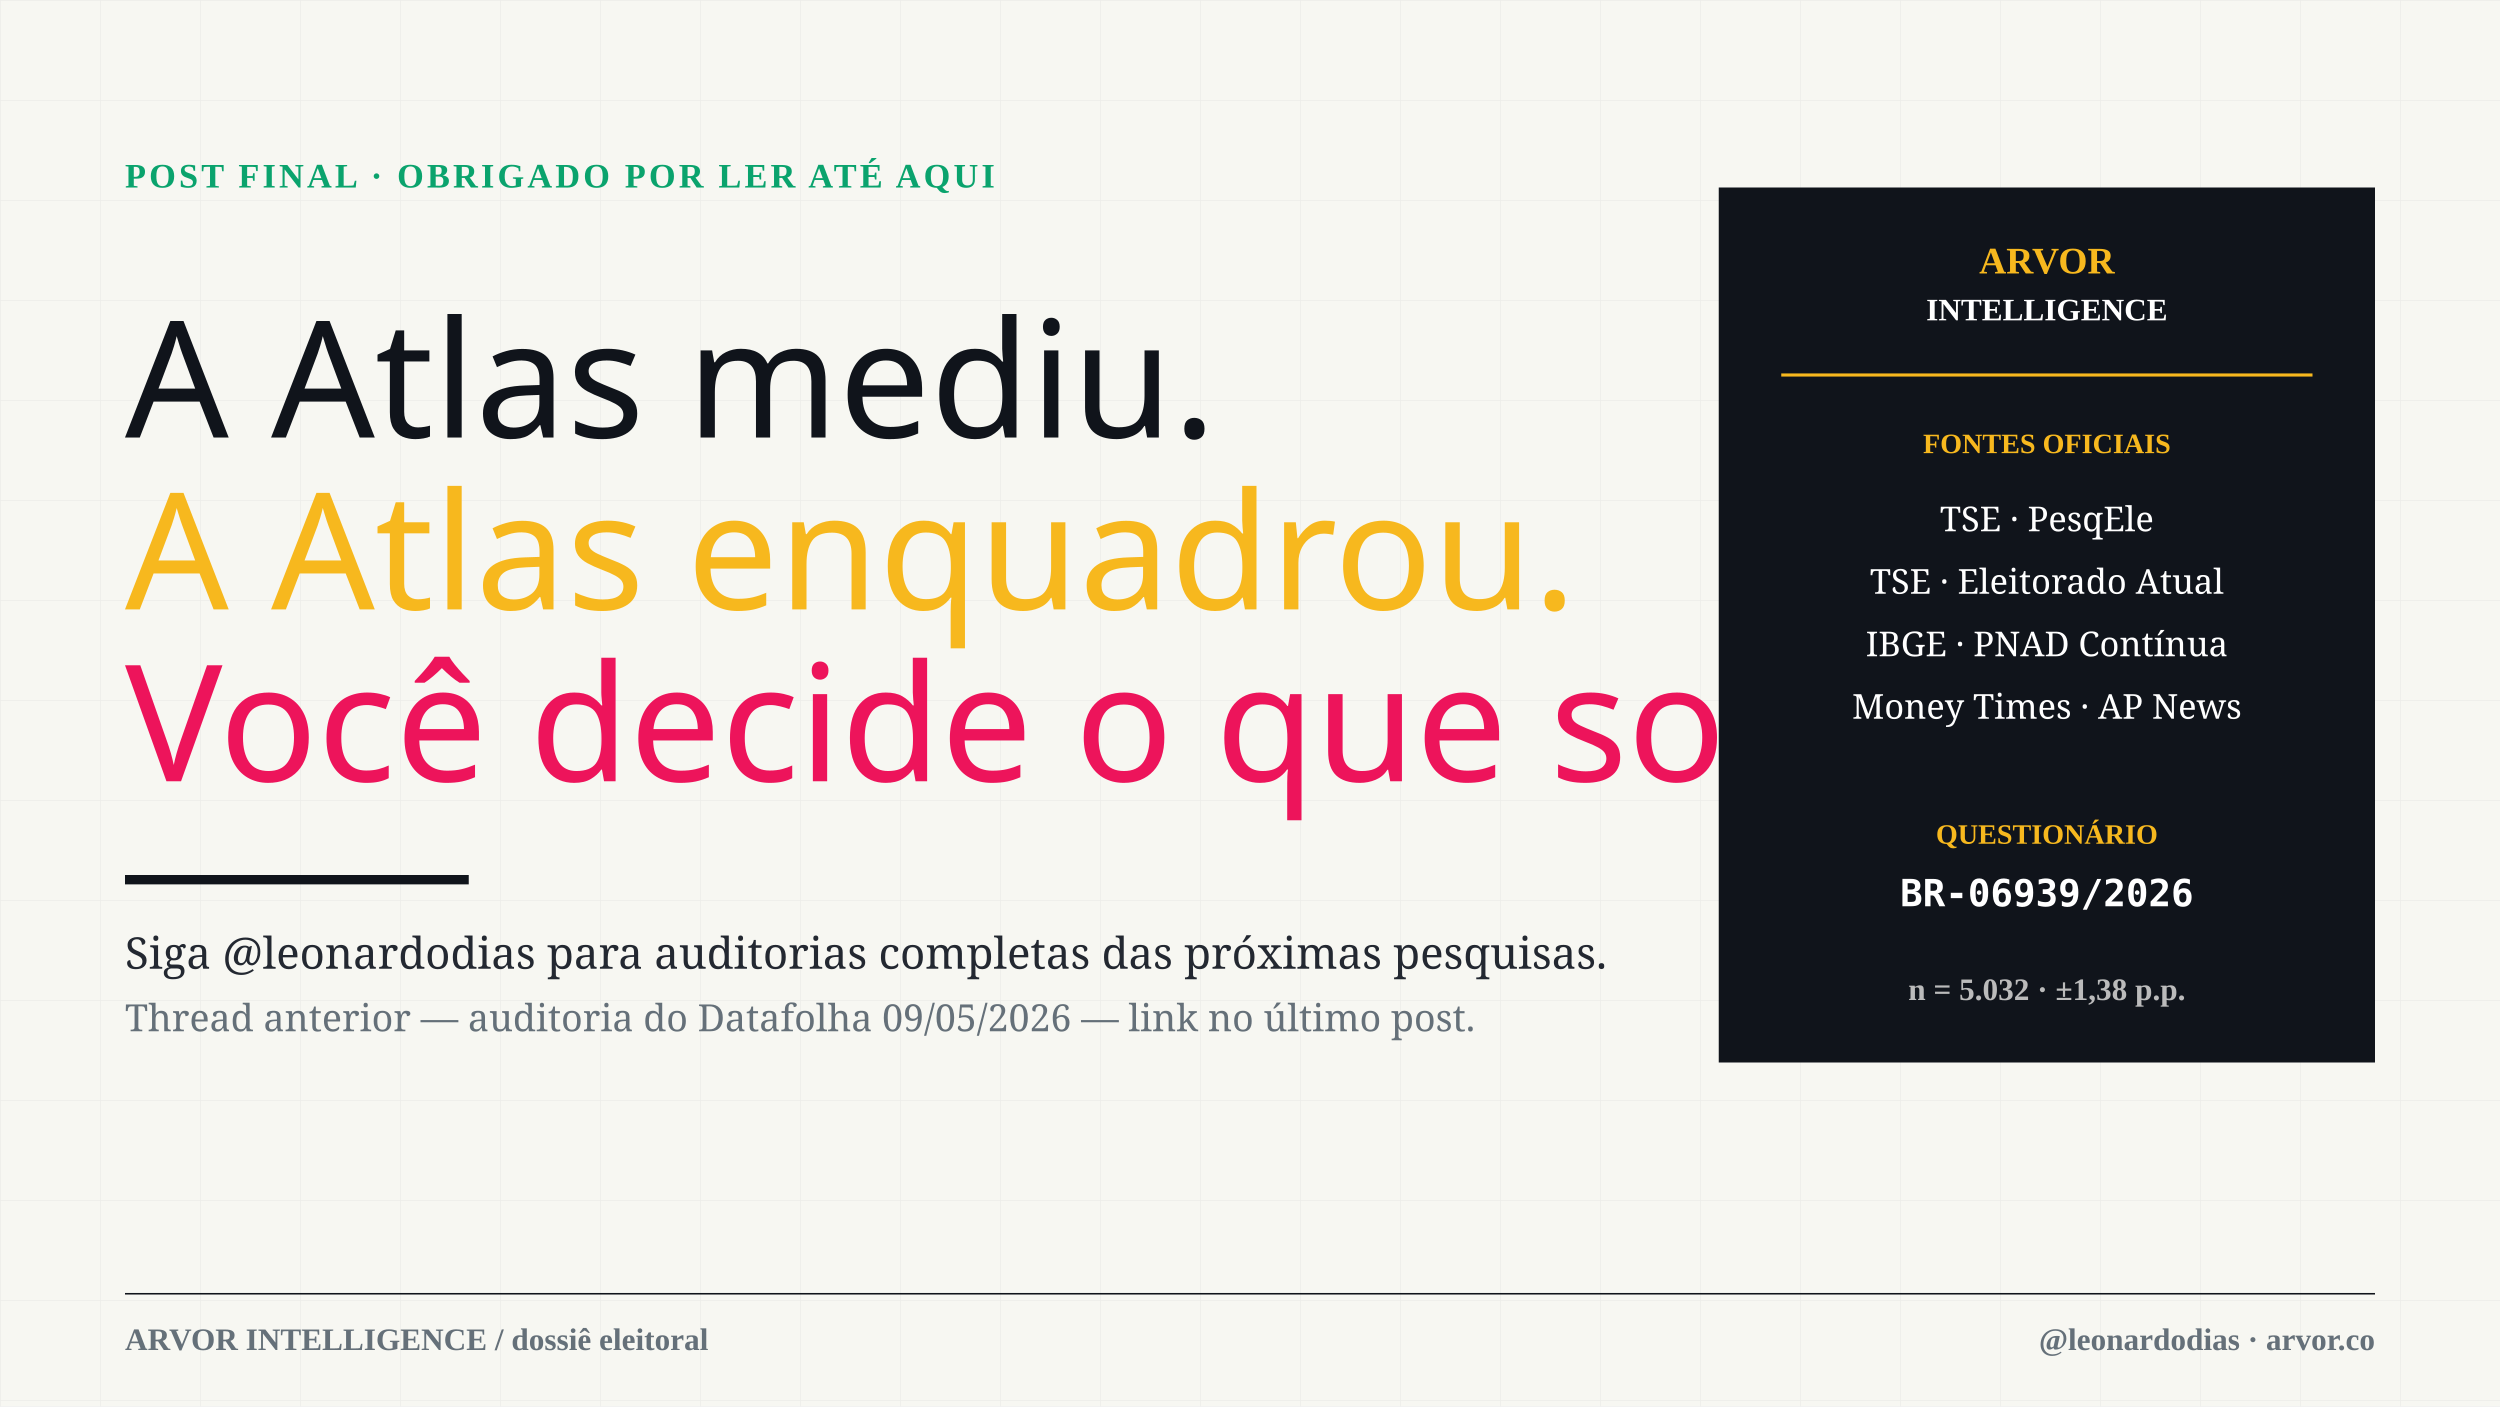
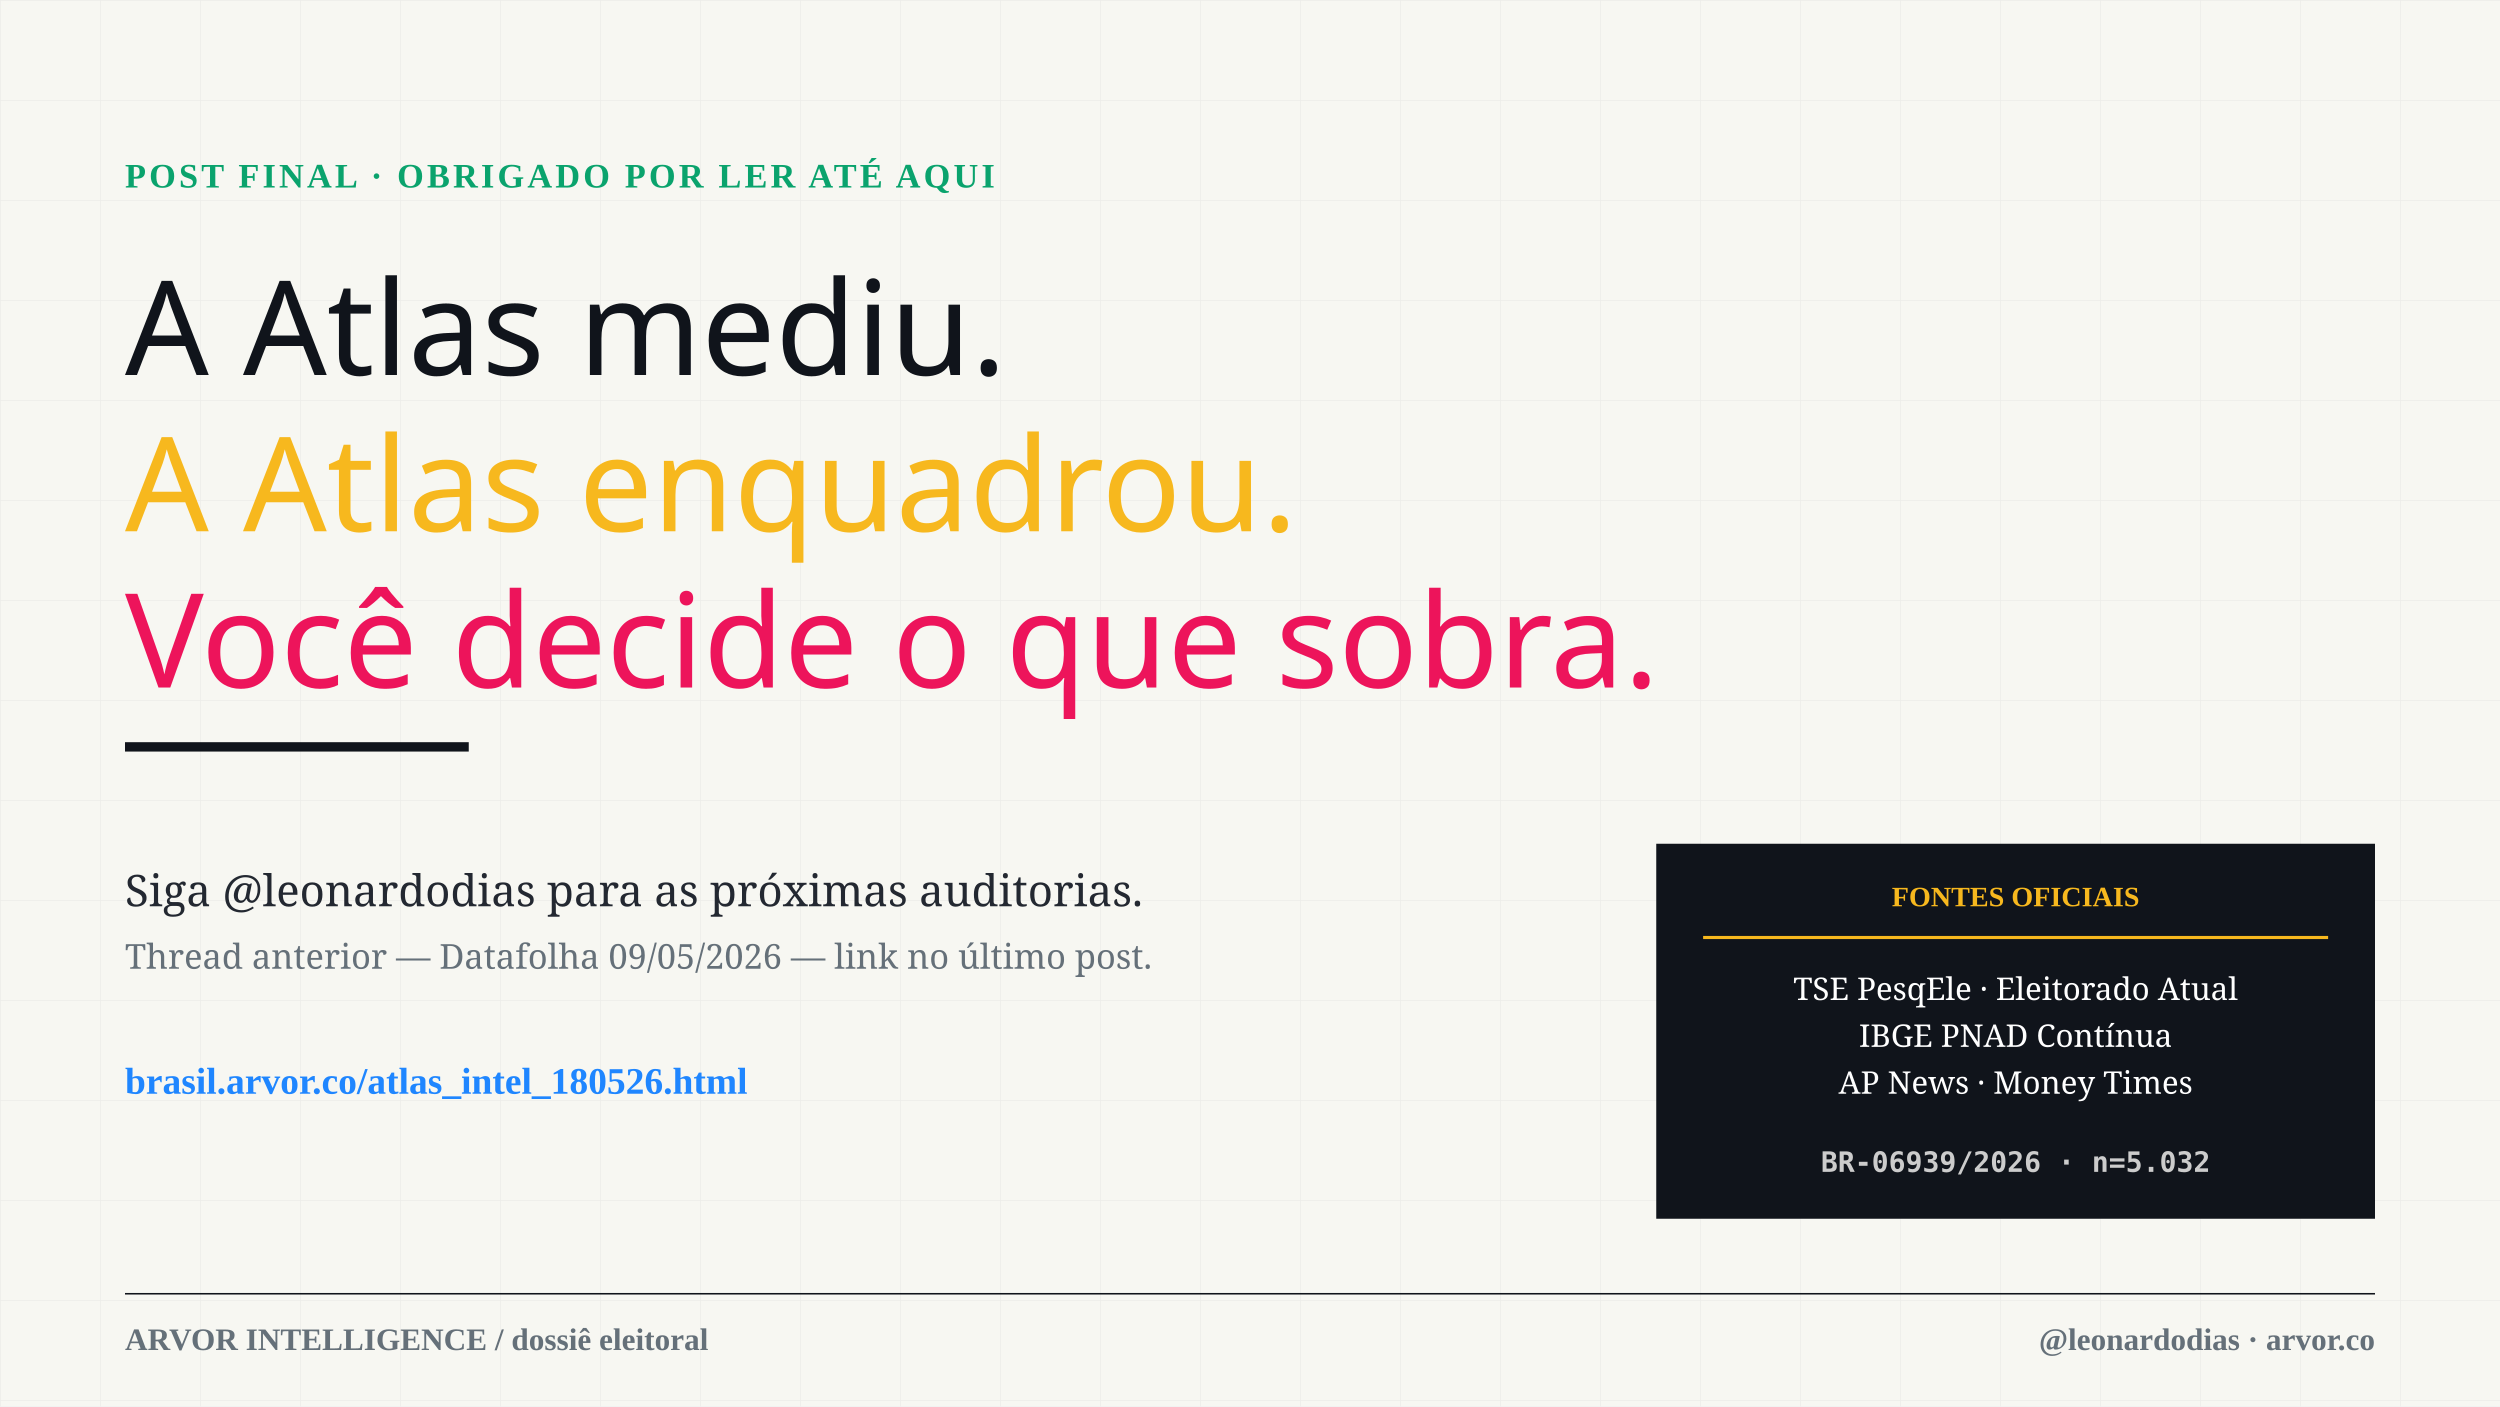
<svg xmlns="http://www.w3.org/2000/svg" viewBox="0 0 1600 900">
  <defs>
    <pattern id="grid" width="64" height="64" patternUnits="userSpaceOnUse">
      <path d="M 64 0 L 0 0 0 64" fill="none" stroke="#10141b" stroke-opacity="0.04" stroke-width="1" />
    </pattern>
  </defs>
  <rect width="1600" height="900" fill="#f7f7f2" />
  <rect width="1600" height="900" fill="url(#grid)" />
  <text x="80" y="120" font-family="Source Sans 3, Helvetica, sans-serif" font-weight="800" font-size="22" letter-spacing="2" fill="#0aa36d" text-transform="uppercase">POST FINAL · OBRIGADO POR LER ATÉ AQUI</text>
-   <text x="80" y="280" font-family="Archivo Black, Impact, sans-serif" font-size="104" fill="#10141b" text-anchor="start">A Atlas mediu.</text>
-   <text x="80" y="390" font-family="Archivo Black, Impact, sans-serif" font-size="104" fill="#f7b81e" text-anchor="start">A Atlas enquadrou.</text>
-   <text x="80" y="500" font-family="Archivo Black, Impact, sans-serif" font-size="104" fill="#ed145b" text-anchor="start">Você decide o que sobra.</text>
-   <rect x="80" y="560" width="220" height="6" fill="#10141b" />
-   <text x="80" y="620" font-family="Libre Baskerville, Georgia, serif" font-weight="400" font-size="28" fill="#232831" text-anchor="start">Siga @leonardodias para auditorias completas das próximas pesquisas.</text>
-   <text x="80" y="660" font-family="Libre Baskerville, Georgia, serif" font-weight="400" font-size="24" fill="#657079" text-anchor="start">Thread anterior — auditoria do Datafolha 09/05/2026 — link no último post.</text>
-   <rect x="1100" y="120" width="420" height="560" fill="#10141b" />
-   <text x="1310" y="175" font-family="Source Sans 3, Helvetica, sans-serif" font-weight="800" font-size="24" fill="#f7b81e" text-anchor="middle">ARVOR</text>
-   <text x="1310" y="205" font-family="Source Sans 3, Helvetica, sans-serif" font-weight="800" font-size="20" fill="#ffffff" text-anchor="middle">INTELLIGENCE</text>
-   <line x1="1140" y1="240" x2="1480" y2="240" stroke="#f7b81e" stroke-width="2" />
-   <text x="1310" y="290" font-family="Source Sans 3, Helvetica, sans-serif" font-weight="800" font-size="18" fill="#f7b81e" text-anchor="middle">FONTES OFICIAIS</text>
-   <text x="1310" y="340" font-family="Libre Baskerville, Georgia, serif" font-weight="400" font-size="22" fill="#ffffff" text-anchor="middle">TSE · PesqEle</text>
-   <text x="1310" y="380" font-family="Libre Baskerville, Georgia, serif" font-weight="400" font-size="22" fill="#ffffff" text-anchor="middle">TSE · Eleitorado Atual</text>
-   <text x="1310" y="420" font-family="Libre Baskerville, Georgia, serif" font-weight="400" font-size="22" fill="#ffffff" text-anchor="middle">IBGE · PNAD Contínua</text>
-   <text x="1310" y="460" font-family="Libre Baskerville, Georgia, serif" font-weight="400" font-size="22" fill="#ffffff" text-anchor="middle">Money Times · AP News</text>
-   <text x="1310" y="540" font-family="Source Sans 3, Helvetica, sans-serif" font-weight="800" font-size="18" fill="#f7b81e" text-anchor="middle">QUESTIONÁRIO</text>
-   <text x="1310" y="580" font-family="Spline Sans Mono, ui-monospace, monospace" font-weight="600" font-size="24" fill="#ffffff" text-anchor="middle">BR-06939/2026</text>
-   <text x="1310" y="640" font-family="Source Sans 3, Helvetica, sans-serif" font-weight="600" font-size="20" fill="#bbb" text-anchor="middle">n = 5.032 · ±1,38 p.p.</text>
+   <text x="80" y="240" font-family="Archivo Black, Impact, sans-serif" font-size="84" fill="#10141b" text-anchor="start">A Atlas mediu.</text>
+   <text x="80" y="340" font-family="Archivo Black, Impact, sans-serif" font-size="84" fill="#f7b81e" text-anchor="start">A Atlas enquadrou.</text>
+   <text x="80" y="440" font-family="Archivo Black, Impact, sans-serif" font-size="84" fill="#ed145b" text-anchor="start">Você decide o que sobra.</text>
+   <rect x="80" y="475" width="220" height="6" fill="#10141b" />
+   <text x="80" y="580" font-family="Libre Baskerville, Georgia, serif" font-weight="400" font-size="28" fill="#232831" text-anchor="start">Siga @leonardodias para as próximas auditorias.</text>
+   <text x="80" y="620" font-family="Libre Baskerville, Georgia, serif" font-weight="400" font-size="22" fill="#657079" text-anchor="start">Thread anterior — Datafolha 09/05/2026 — link no último post.</text>
+   <text x="80" y="700" font-family="Source Sans 3, Helvetica, sans-serif" font-weight="800" font-size="24" fill="#1f86ff" text-anchor="start">brasil.arvor.co/atlas_intel_180526.html</text>
+   <rect x="1060" y="540" width="460" height="240" fill="#10141b" />
+   <text x="1290" y="580" font-family="Source Sans 3, Helvetica, sans-serif" font-weight="800" font-size="18" fill="#f7b81e" text-anchor="middle">FONTES OFICIAIS</text>
+   <line x1="1090" y1="600" x2="1490" y2="600" stroke="#f7b81e" stroke-width="2" />
+   <text x="1290" y="640" font-family="Libre Baskerville, Georgia, serif" font-weight="400" font-size="20" fill="#ffffff" text-anchor="middle">TSE PesqEle · Eleitorado Atual</text>
+   <text x="1290" y="670" font-family="Libre Baskerville, Georgia, serif" font-weight="400" font-size="20" fill="#ffffff" text-anchor="middle">IBGE PNAD Contínua</text>
+   <text x="1290" y="700" font-family="Libre Baskerville, Georgia, serif" font-weight="400" font-size="20" fill="#ffffff" text-anchor="middle">AP News · Money Times</text>
+   <text x="1290" y="750" font-family="Spline Sans Mono, ui-monospace, monospace" font-weight="600" font-size="18" fill="#cccccc" text-anchor="middle">BR-06939/2026 · n=5.032</text>
  <line x1="80" y1="828" x2="1520" y2="828" stroke="#10141b" stroke-width="1" />
  <text x="80" y="864" font-family="Source Sans 3, Helvetica, sans-serif" font-weight="800" font-size="20" fill="#657079" text-anchor="start">ARVOR INTELLIGENCE / dossiê eleitoral</text>
  <text x="1520" y="864" font-family="Source Sans 3, Helvetica, sans-serif" font-weight="800" font-size="20" fill="#657079" text-anchor="end">@leonardodias  ·  arvor.co</text>
</svg>
